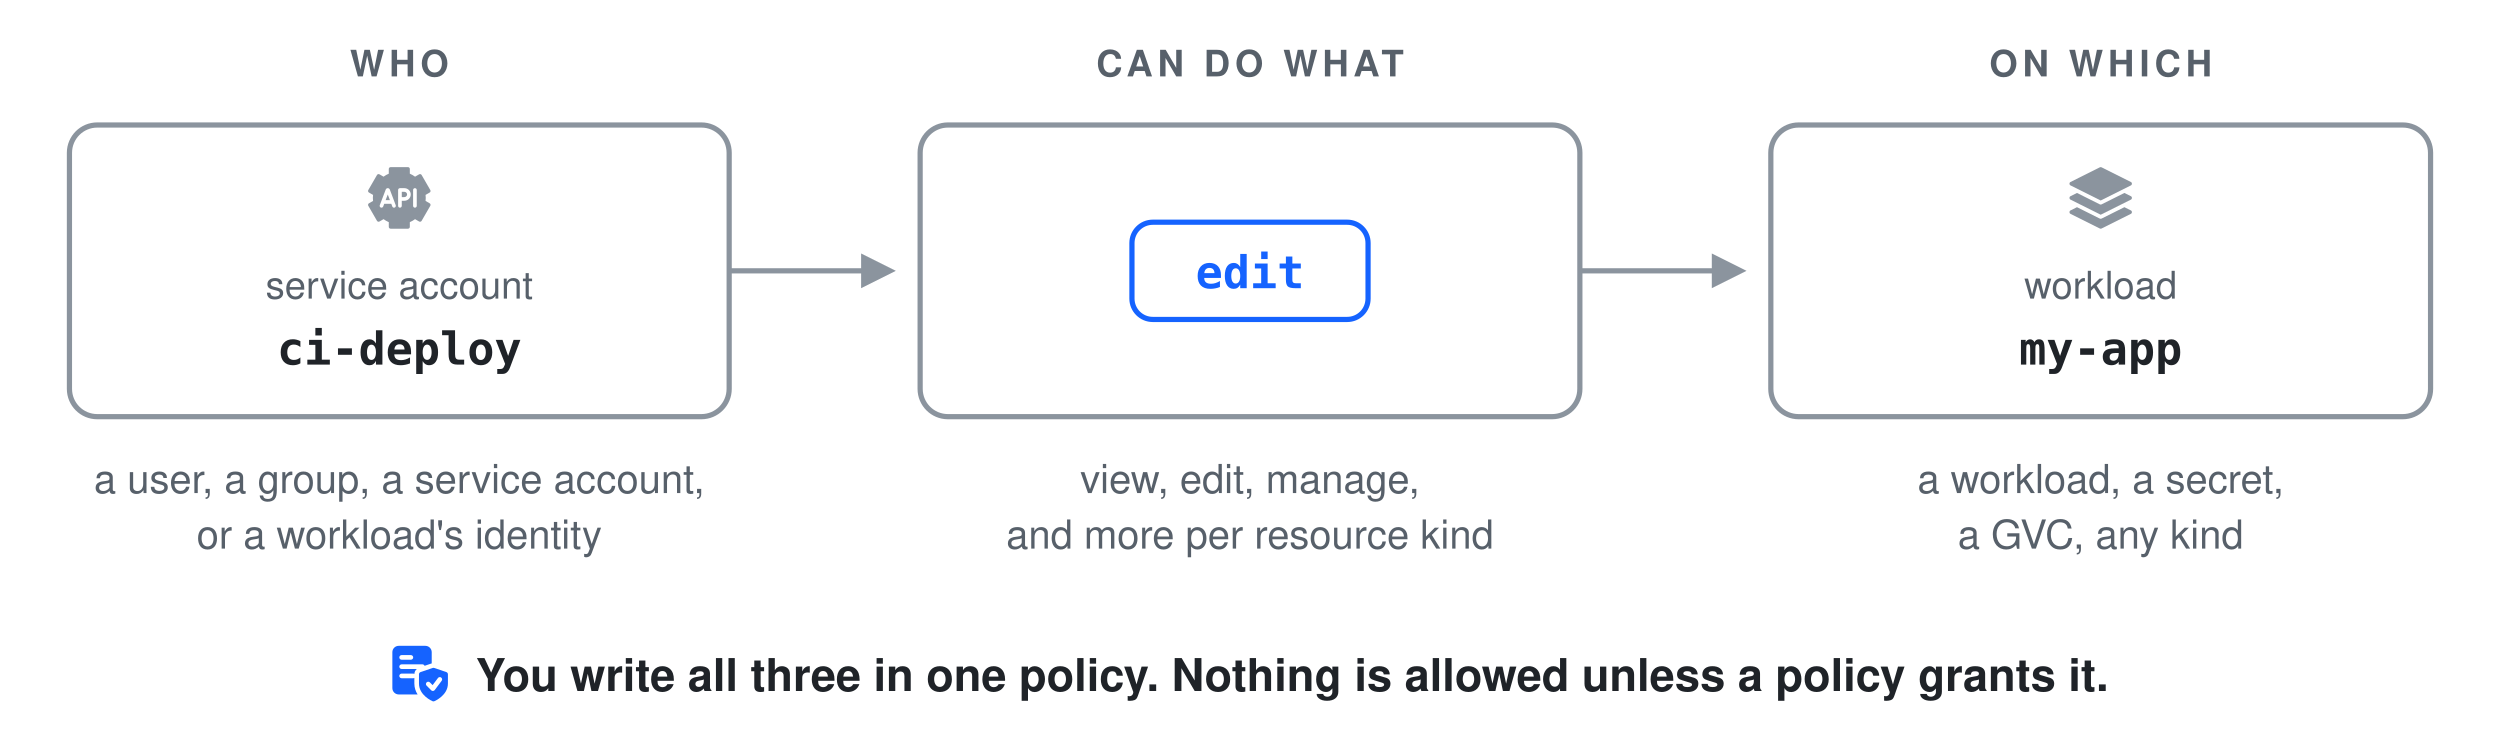
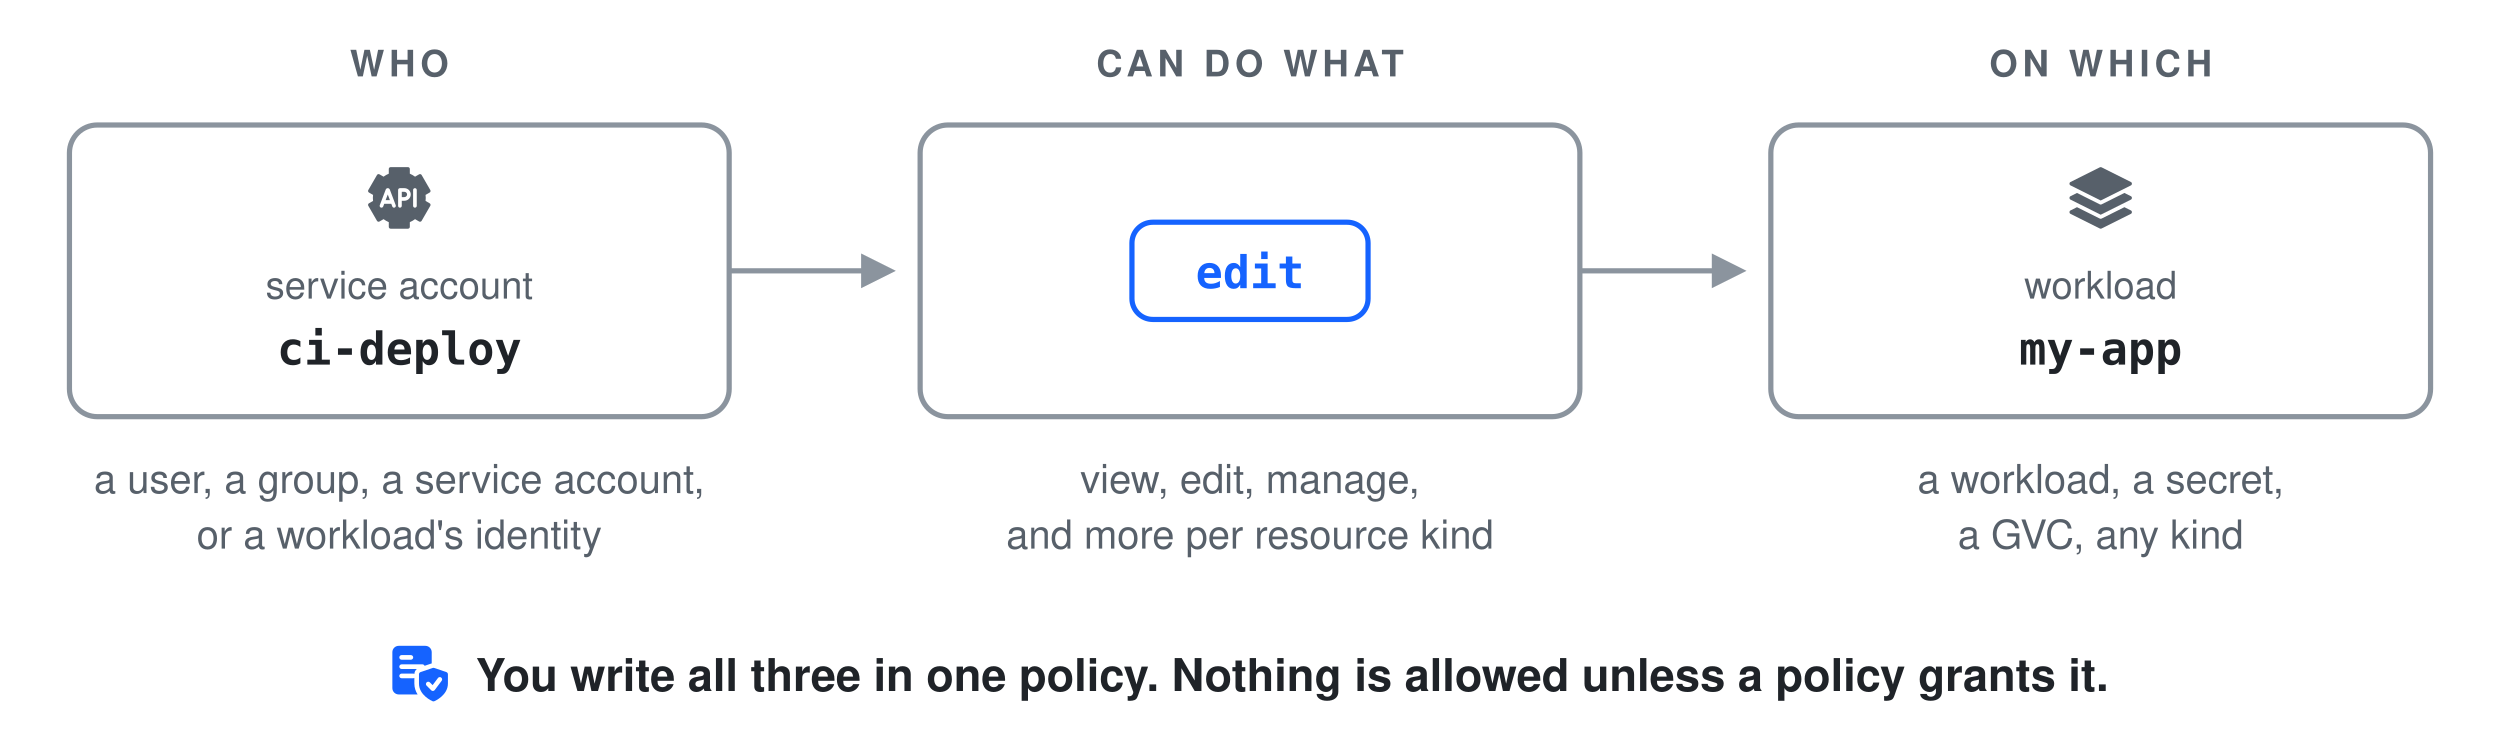
<svg xmlns="http://www.w3.org/2000/svg" viewBox="0 0 720 216" role="img" aria-label="A policy is one sentence with three parts. WHO, shown as the service account ci-deploy, can do WHAT, shown as the permission edit, on WHICH resource, shown as the workload my-app. Underneath each part, the alternatives: WHO can be a user, a group, a service account, or a workload's identity; WHAT can be view, edit, manage, or another permission depending on the resource kind; WHICH can be a workload, a secret, a GVC, or any other resource kind. You write all three in one policy, and nothing is allowed unless a policy grants it.">
  <style>
  .box{fill:none;stroke:#8b949e;stroke-width:1.5}
  .lbl{fill:#57606a;font:600 10.5px ui-sans-serif,-apple-system,"Segoe UI",Helvetica,Arial,sans-serif;letter-spacing:1.4px}
  .kind{fill:#57606a;font:400 11px ui-sans-serif,-apple-system,"Segoe UI",Helvetica,Arial,sans-serif}
  .val{fill:#1f2328;font:600 13px SFMono-Regular,Menlo,Consolas,monospace}
  .sub{fill:#57606a;font:400 11.5px ui-sans-serif,-apple-system,"Segoe UI",Helvetica,Arial,sans-serif}
  .sum{fill:#1f2328;font:600 13px ui-sans-serif,-apple-system,"Segoe UI",Helvetica,Arial,sans-serif}
  .chip{fill:none;stroke:#1563ff;stroke-width:1.5}
  .chipv{fill:#1563ff;font:600 13px SFMono-Regular,Menlo,Consolas,monospace}
  .line{stroke:#8b949e;stroke-width:1.5;fill:none}
  .head{fill:#8b949e}
-   .ico{fill:#8b949e}
+   .ico{fill:#57606a}
  .icop{fill:#1563ff}
  @media (prefers-color-scheme:dark){
    .box{stroke:#6e7681}
    .lbl,.kind,.sub{fill:#9198a1}
    .val,.sum{fill:#e6edf3}
    .chip{stroke:#64a5ef}
    .chipv{fill:#64a5ef}
    .line{stroke:#6e7681}
-     .head,.ico{fill:#6e7681}
+     .head{fill:#6e7681}
+     .ico{fill:#9198a1}
    .icop{fill:#64a5ef}
  }
</style>
  <text x="115" y="22" class="lbl" text-anchor="middle">WHO</text>
  <text x="360" y="22" class="lbl" text-anchor="middle">CAN DO WHAT</text>
  <text x="605" y="22" class="lbl" text-anchor="middle">ON WHICH</text>
  <rect x="20" y="36" width="190" height="84" rx="8" class="box" />
  <g class="ico" transform="translate(106,48) scale(0.0351562)">
    <g>
      <path d="m297.396 206h-21.153c.023 8.175.085 35.616.125 43.449 7.58-.039 16.175-.077 21.029-.077 12.145 0 22.405-9.931 22.405-21.686s-10.261-21.686-22.406-21.686z" />
      <path d="m143.921 274.079h34.977l-17.408-46.127z" />
      <path d="m504.497 299.983-33.464-19.32c1.062-8.668 1.582-16.808 1.582-24.663s-.52-15.995-1.582-24.663l33.464-19.32c7.174-4.142 9.633-13.316 5.49-20.49l-71.16-123.252c-4.142-7.174-13.316-9.633-20.49-5.49l-33.325 19.239c-13.148-9.725-27.5-17.958-42.856-24.587v-38.636c0-8.284-6.716-15-15-15h-142.314c-8.284 0-15 6.716-15 15v38.635c-15.355 6.628-29.707 14.863-42.856 24.587l-33.324-19.239c-7.174-4.142-16.348-1.684-20.49 5.49l-71.16 123.253c-4.142 7.174-1.684 16.348 5.49 20.49l33.462 19.32c-1.062 8.668-1.582 16.808-1.582 24.663s.52 15.995 1.582 24.663l-33.462 19.32c-7.174 4.142-9.632 13.316-5.49 20.49l71.16 123.252c4.142 7.174 13.316 9.633 20.49 5.49l33.324-19.239c13.149 9.725 27.501 17.959 42.856 24.587v38.635c0 8.284 6.716 15 15 15h142.315c8.284 0 15-6.716 15-15v-38.635c15.356-6.629 29.708-14.863 42.856-24.587l33.325 19.24c7.174 4.142 16.348 1.684 20.49-5.49l71.16-123.252c4.142-7.175 1.684-16.349-5.491-20.491zm-286.563 35.051c-1.744.658-3.534.97-5.294.97-6.062 0-11.77-3.701-14.036-9.708l-8.385-22.217h-57.724l-8.478 22.26c-2.949 7.741-11.614 11.627-19.356 8.679s-11.627-11.615-8.679-19.356c0 0 48.902-128.395 48.948-128.507 2.768-6.768 9.28-11.146 16.592-11.154h.02c7.304 0 13.817 4.363 16.596 11.12.056.136 48.533 128.584 48.533 128.584 2.926 7.75-.986 16.404-8.737 19.329zm79.462-55.662c-4.871 0-13.581.039-21.198.078v41.55c0 8.284-6.716 15-15 15s-15-6.716-15-15c0 0 0-129.951 0-129.952-.013-3.986 1.562-7.814 4.376-10.638 2.814-2.823 6.637-4.41 10.624-4.41h36.198c28.896 0 52.405 23.186 52.405 51.686s-23.509 51.686-52.405 51.686zm101.604 41.628c0 8.284-6.716 15-15 15s-15-6.716-15-15v-130c0-8.284 6.716-15 15-15s15 6.716 15 15z" />
    </g>
  </g>
  <text x="115" y="86" class="kind" text-anchor="middle">service account</text>
  <text x="115" y="105" class="val" text-anchor="middle">ci-deploy</text>
  <path class="line" d="M210 78 H250" />
  <path class="head" d="M258 78 L248 73 L248 83 Z" />
  <rect x="265" y="36" width="190" height="84" rx="8" class="box" />
  <rect x="326" y="64" width="68" height="28" rx="6" class="chip" />
  <text x="360" y="83" class="chipv" text-anchor="middle">edit</text>
  <path class="line" d="M455 78 H495" />
  <path class="head" d="M503 78 L493 73 L493 83 Z" />
  <rect x="510" y="36" width="190" height="84" rx="8" class="box" />
  <g class="ico" transform="translate(596,48) scale(0.0351498)">
    <g>
      <path d="m263.085 425.468c-2.215 1.108-4.626 1.661-7.038 1.661-2.411 0-4.823-.554-7.038-1.661l-187.143-93.572-53.166 26.583c-11.599 5.8-11.599 22.353 0 28.152l240.309 120.155c4.431 2.215 9.646 2.215 14.076 0l240.309-120.155c11.599-5.8 11.599-22.353 0-28.152l-53.166-26.583z" />
      <path d="m263.085 308.959c-2.215 1.108-4.626 1.661-7.038 1.661-2.411 0-4.823-.554-7.038-1.661l-187.143-93.571-53.166 26.583c-11.599 5.8-11.599 22.353 0 28.152l247.347 123.674 247.347-123.674c11.599-5.8 11.599-22.353 0-28.152l-53.166-26.583z" />
      <path d="m503.394 125.462-240.309-120.155c-4.431-2.215-9.646-2.215-14.076 0l-240.309 120.155c-11.599 5.8-11.599 22.353 0 28.152l247.347 123.674 247.347-123.674c11.6-5.799 11.6-22.352 0-28.152z" />
    </g>
  </g>
  <text x="605" y="86" class="kind" text-anchor="middle">workload</text>
  <text x="605" y="105" class="val" text-anchor="middle">my-app</text>
  <text x="115" y="142" class="sub" text-anchor="middle">a user, a group, a service account,</text>
  <text x="115" y="158" class="sub" text-anchor="middle">or a workload's identity</text>
  <text x="360" y="142" class="sub" text-anchor="middle">view, edit, manage,</text>
  <text x="360" y="158" class="sub" text-anchor="middle">and more per resource kind</text>
  <text x="605" y="142" class="sub" text-anchor="middle">a workload, a secret,</text>
  <text x="605" y="158" class="sub" text-anchor="middle">a GVC, any kind</text>
  <g class="icop" transform="translate(113,186) scale(0.6666667)">
    <path d="m14.25 0h-11.5c-1.52 0-2.75 1.23-2.75 2.75v15.5c0 1.52 1.23 2.75 2.75 2.75h8.15c-.84-1.33-1.4-2.9-1.4-4.7v-2.44c-.15.09-.32.14-.5.14h-5c-.55 0-1-.45-1-1s.45-1 1-1h5c.19 0 .36.05.51.14.04-.85.44-1.63 1.07-2.14h-6.58c-.55 0-1-.45-1-1s.45-1 1-1h9c.42 0 .78.26.93.63l2.85-.97c.07-.03.14-.05.22-.06v-4.85c0-1.52-1.23-2.75-2.75-2.75zm-6.25 6h-4c-.55 0-1-.45-1-1s.45-1 1-1h4c.55 0 1 .45 1 1s-.45 1-1 1z" />
    <path d="m23.322 11.339-5.25-1.786c-.209-.071-.436-.071-.645 0l-5.25 1.786c-.405.138-.678.519-.678.947v4.018c0 5.067 5.619 7.515 5.858 7.617.126.053.26.079.393.079s.267-.026.392-.08c.239-.102 5.858-2.549 5.858-7.616v-4.018c0-.429-.272-.809-.678-.947zm-2.022 3.761-3 4c-.174.232-.439.377-.729.397-.024.002-.048.003-.071.003-.265 0-.519-.104-.707-.293l-2-2c-.391-.391-.391-1.023 0-1.414s1.023-.391 1.414 0l1.185 1.185 2.308-3.078c.331-.441.958-.532 1.399-.2.443.331.533.958.201 1.4z" />
  </g>
  <text id="sum" x="137" y="199" class="sum">You write all three in one policy. Nothing is allowed unless a policy grants it.</text>
</svg>
